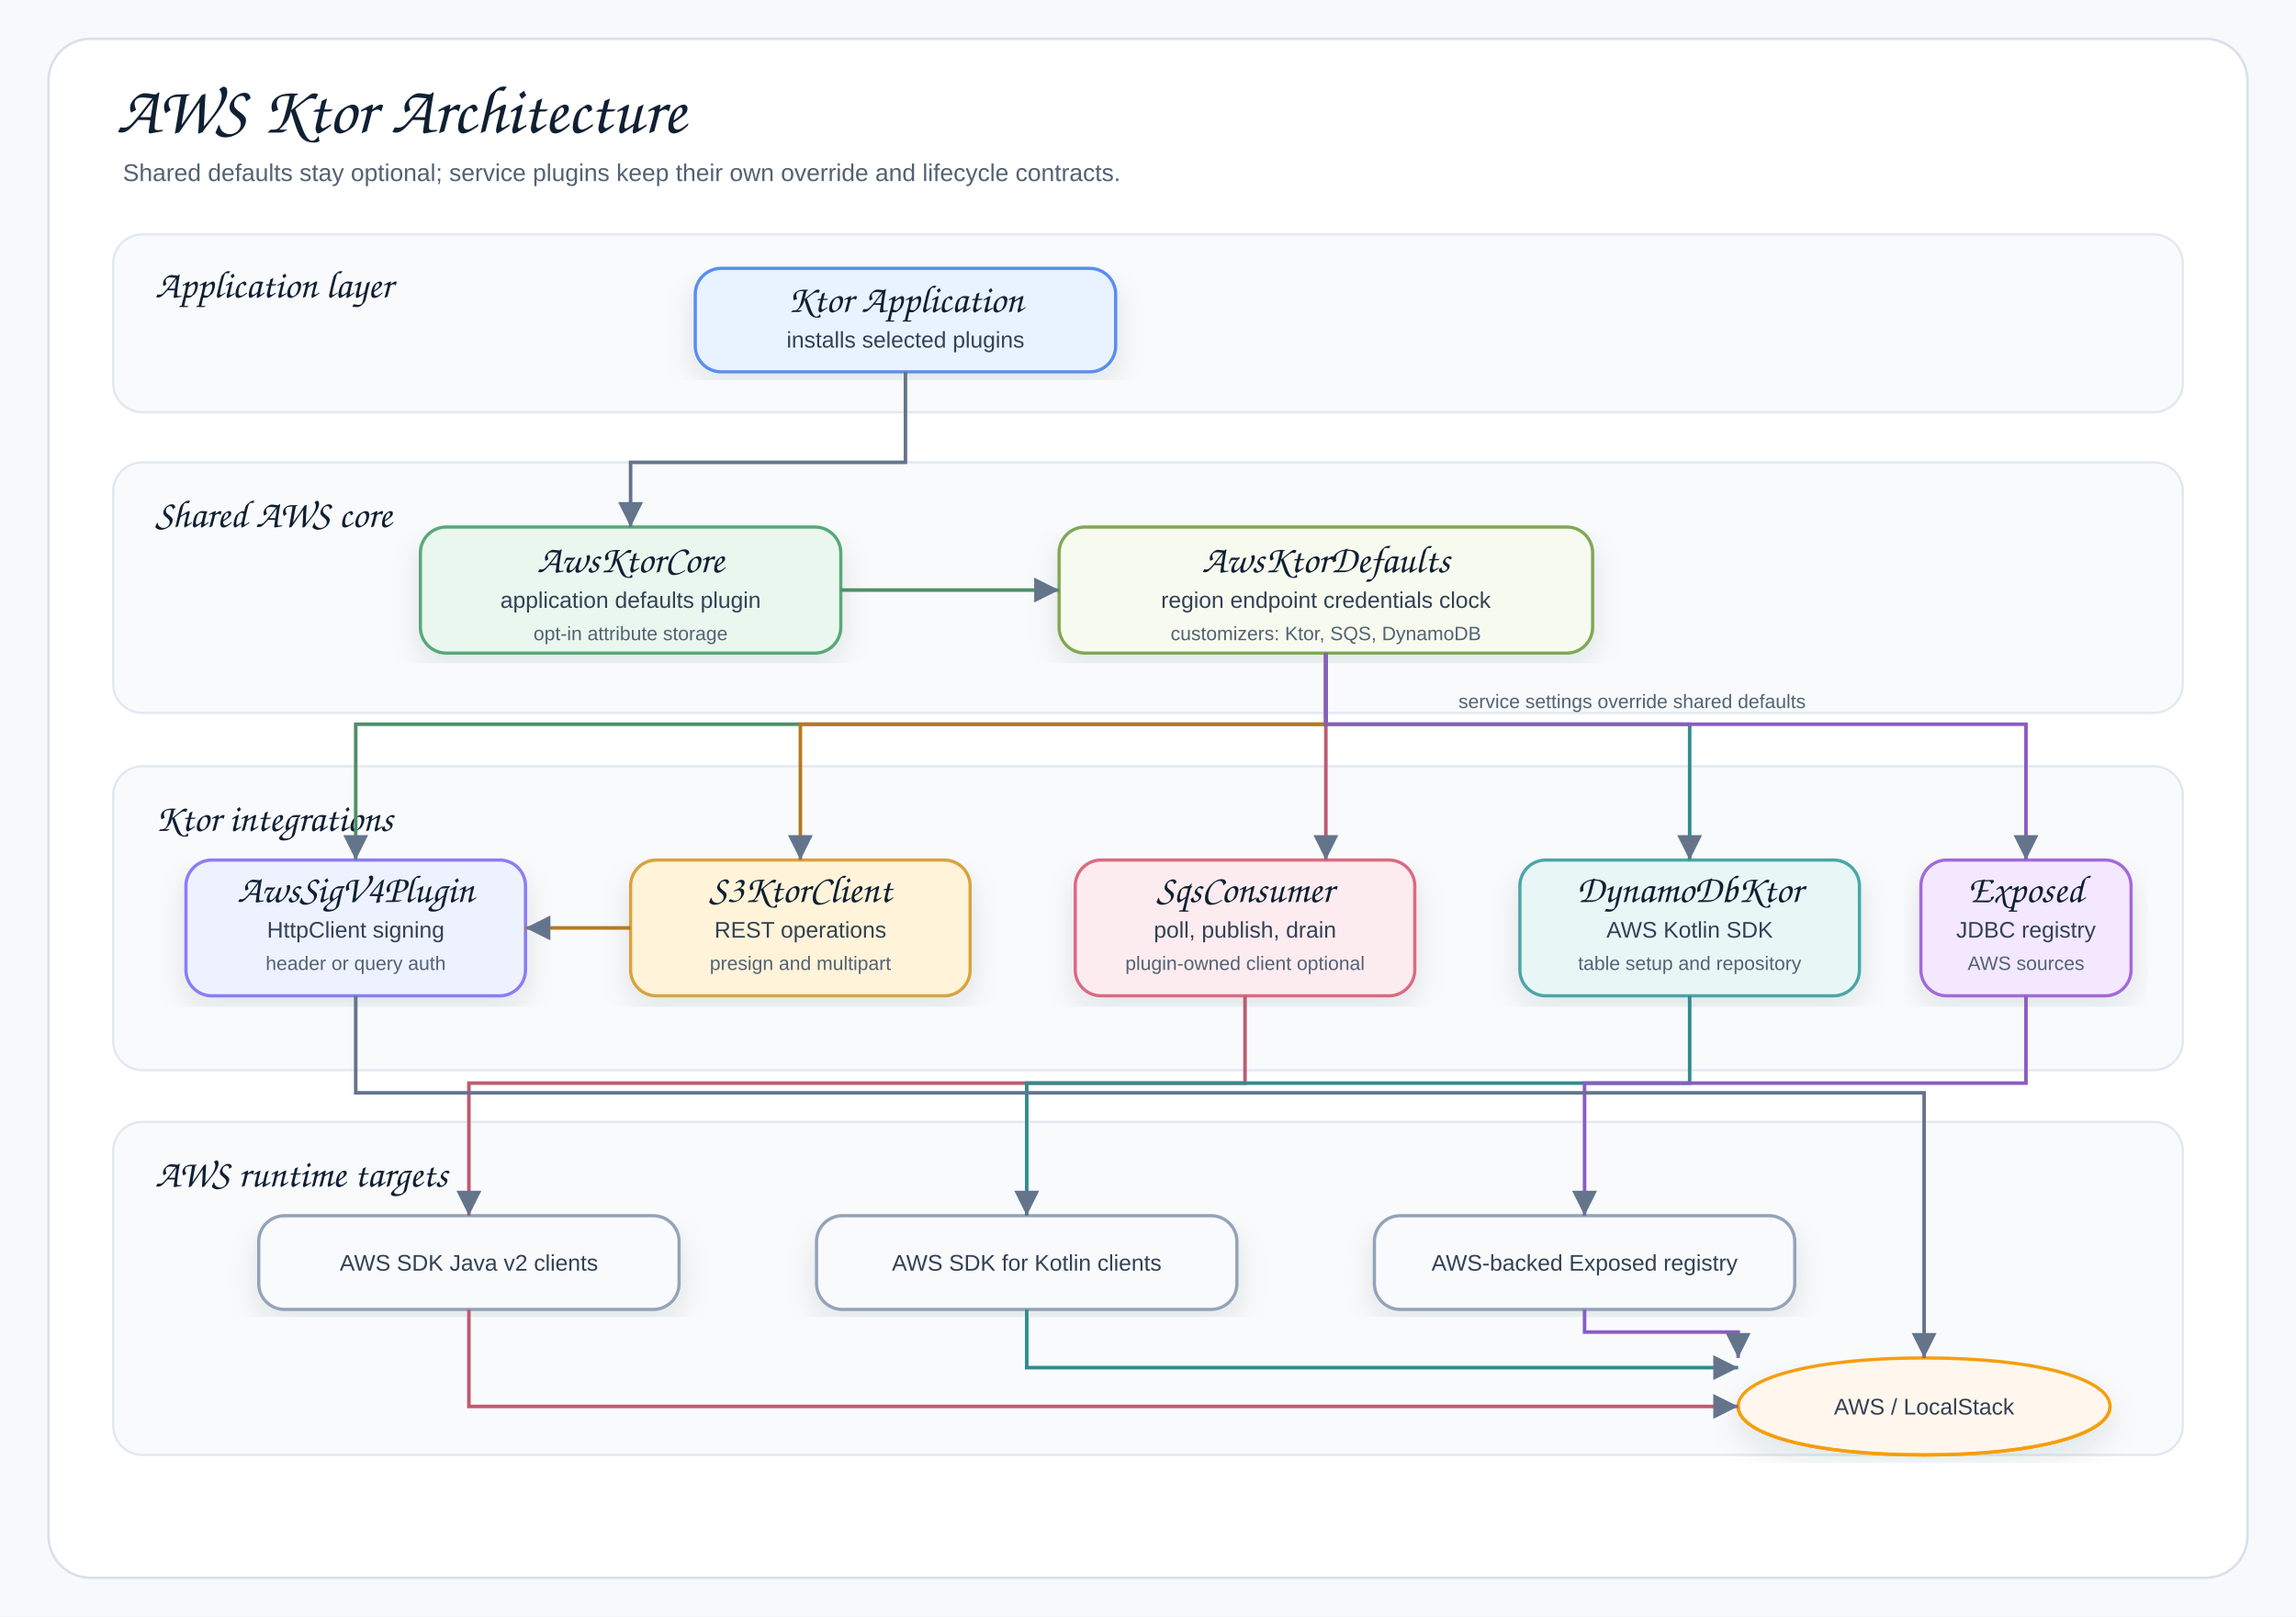
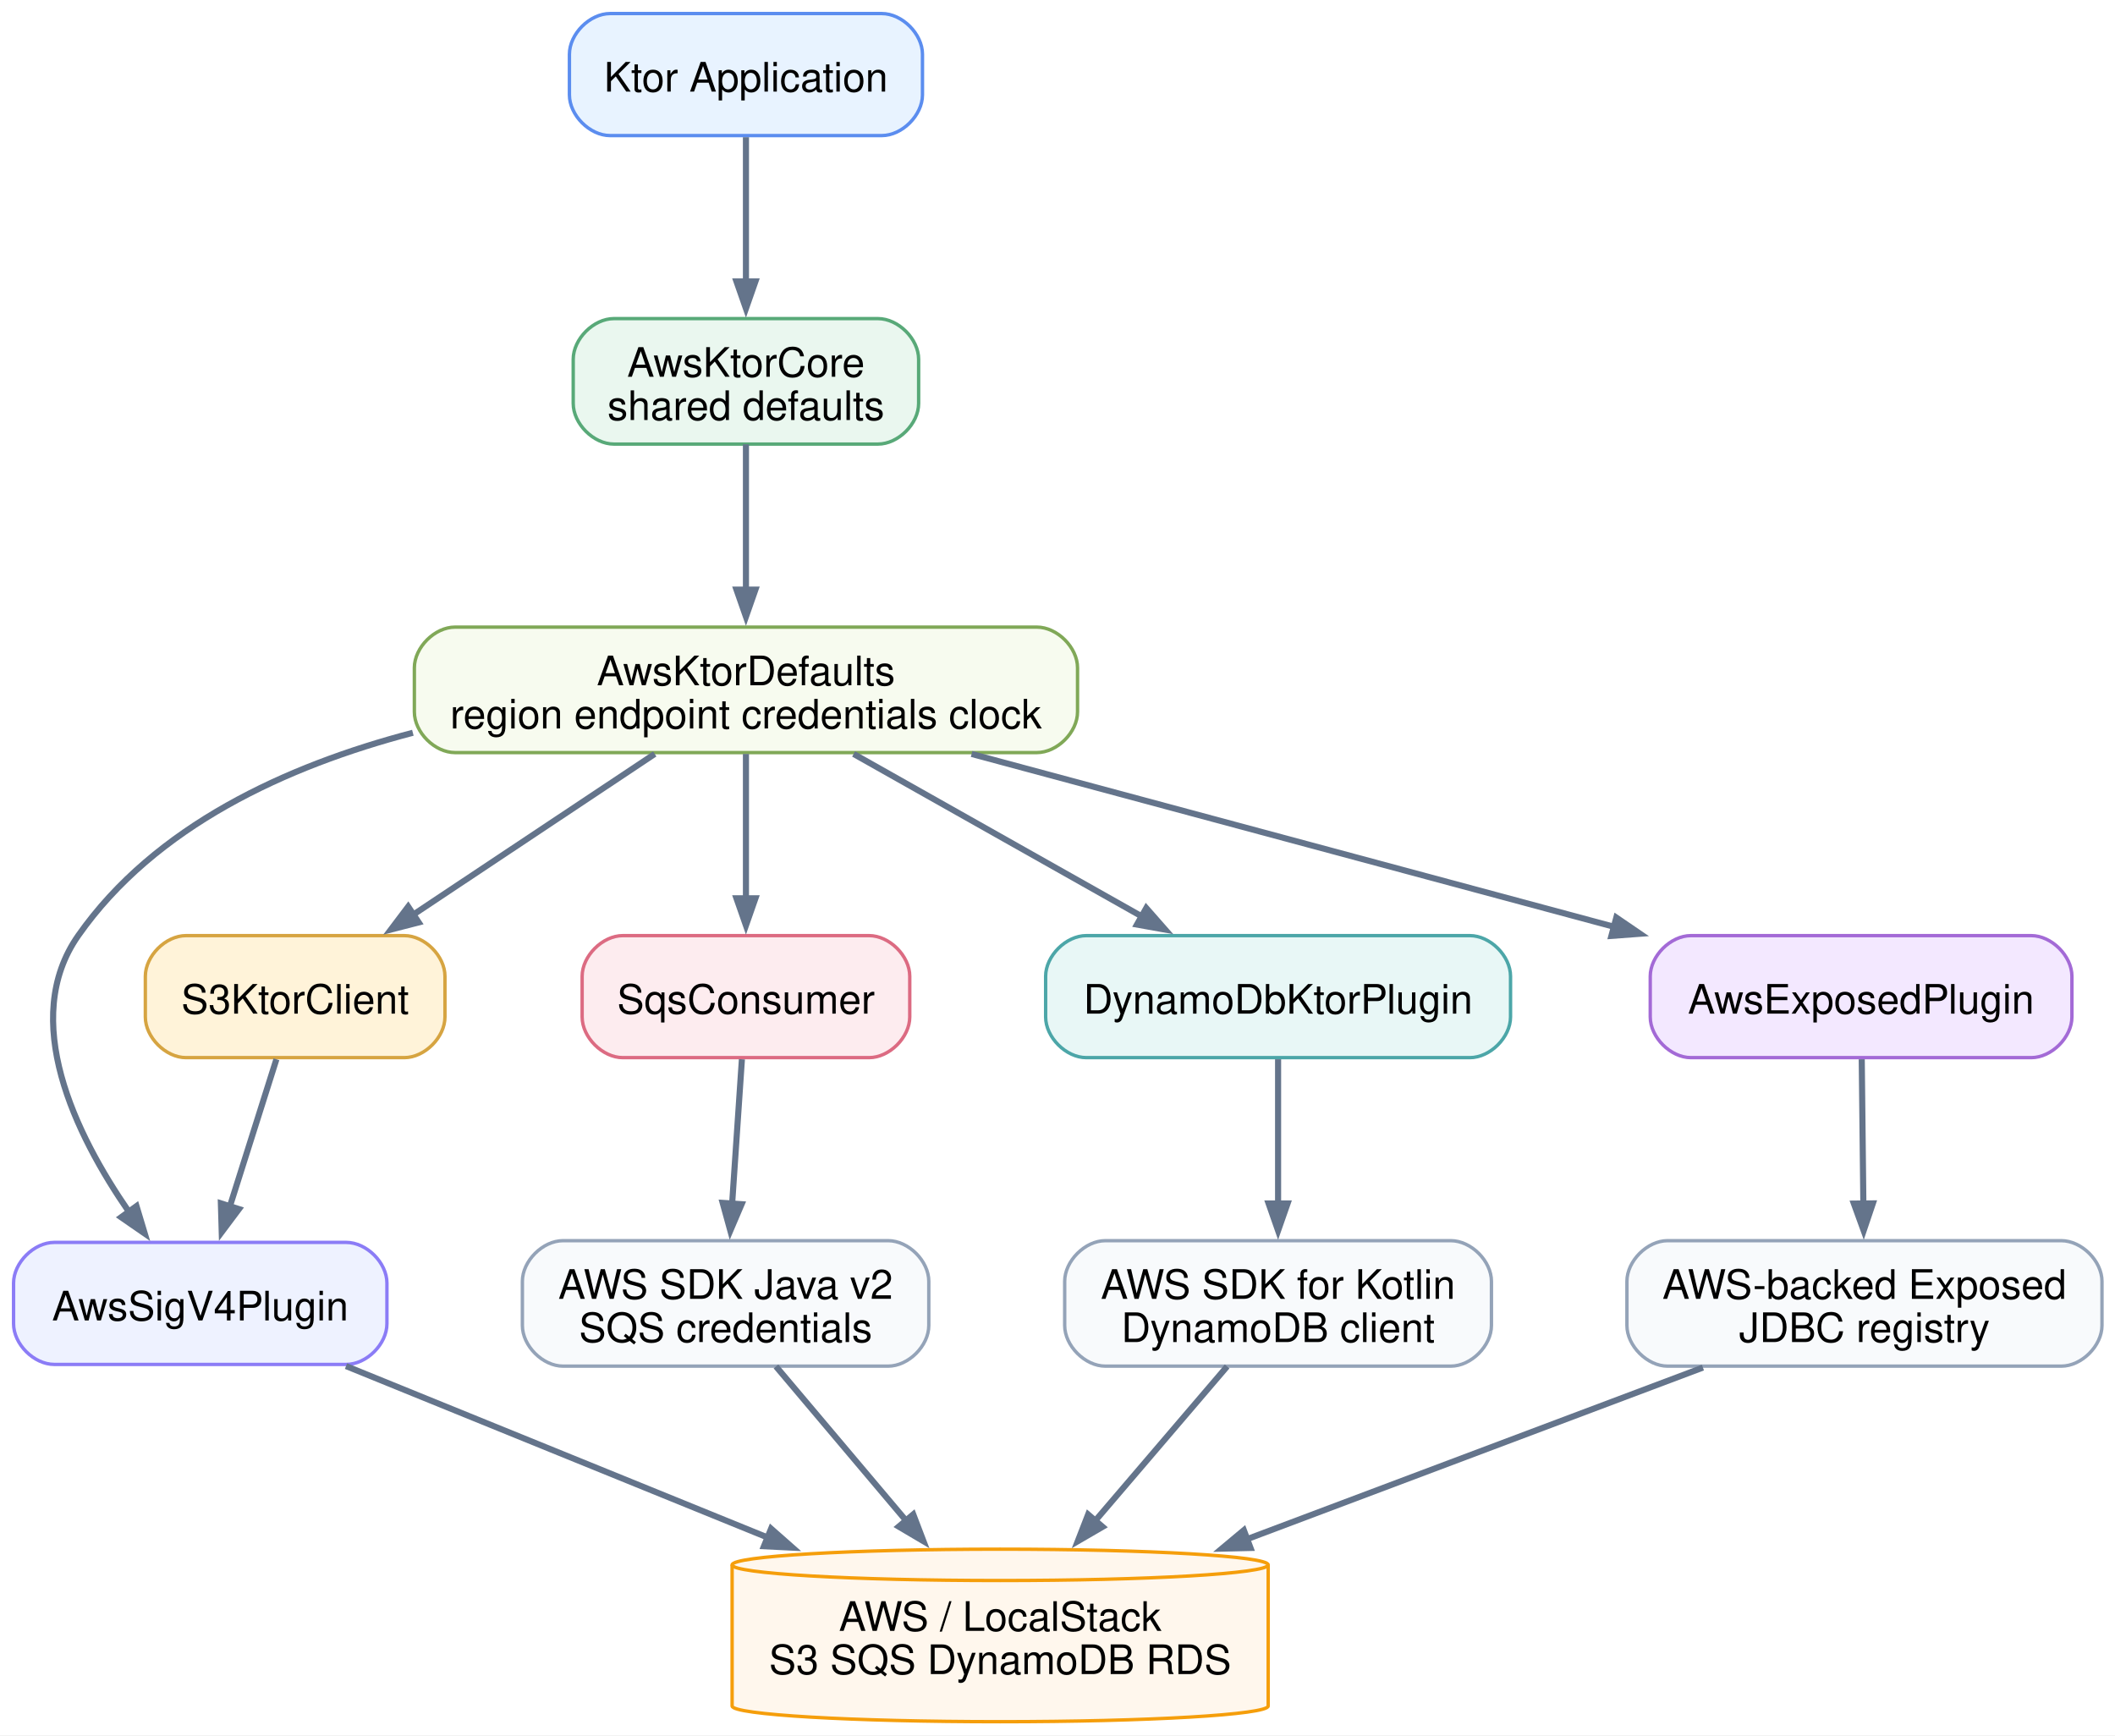
- <svg xmlns="http://www.w3.org/2000/svg" width="1420" height="1000" viewBox="0 0 1420 1000" role="img" aria-label="AWS Ktor Architecture">
-   <defs>
-     <filter id="shadow" x="-8%" y="-8%" width="116%" height="116%">
-       <feDropShadow dx="0" dy="8" stdDeviation="9" flood-color="#1f2937" flood-opacity="0.10" />
-     </filter>
-     <marker id="arrow" markerWidth="9" markerHeight="9" refX="8" refY="4.5" orient="auto" markerUnits="strokeWidth">
-       <path d="M1,1 L8,4.5 L1,8 Z" fill="#64748b" />
-     </marker>
-     <style>
-       .canvas{fill:#f7f9fc}
-       .frame{fill:#fff;stroke:#d8e0ea;stroke-width:1.5}
-       .title{font-family:"Architects Daughter","Comic Sans MS","Comic Sans",cursive;font-size:42px;fill:#102033}
-       .subtitle{font-family:"Comic Mono","Comic Sans MS","Comic Neue",Arial,sans-serif;font-size:15px;fill:#536273}
-       .bandLabel{font-family:"Architects Daughter","Comic Sans MS","Comic Sans",cursive;font-size:24px;fill:#102033}
-       .cardTitle{font-family:"Architects Daughter","Comic Sans MS","Comic Sans",cursive;font-size:24px;fill:#102033}
-       .cardText{font-family:"Comic Mono","Comic Sans MS","Comic Neue",Arial,sans-serif;font-size:14px;fill:#334155}
-       .smallText{font-family:"Comic Mono","Comic Sans MS","Comic Neue",Arial,sans-serif;font-size:12px;fill:#536273}
-       .card{filter:url(#shadow);stroke-width:2}
-       .band{fill:#f8fafc;stroke:#e2e8f0;stroke-width:1.4}
-       .line{fill:none;stroke:#64748b;stroke-width:2.2;marker-end:url(#arrow)}
-       .lineGreen{fill:none;stroke:#4f8f68;stroke-width:2.2;marker-end:url(#arrow)}
-       .lineAmber{fill:none;stroke:#b7791f;stroke-width:2.2;marker-end:url(#arrow)}
-       .linePink{fill:none;stroke:#be5a70;stroke-width:2.2;marker-end:url(#arrow)}
-       .lineTeal{fill:none;stroke:#318b8d;stroke-width:2.2;marker-end:url(#arrow)}
-       .lineLavender{fill:none;stroke:#8b5cc2;stroke-width:2.2;marker-end:url(#arrow)}
-     </style>
-   </defs>
-   <rect class="canvas" width="1420" height="1000" />
-   <rect class="frame" x="30" y="24" width="1360" height="952" rx="26" />
-   <text class="title" x="72" y="82">AWS Ktor Architecture</text>
-   <text class="subtitle" x="76" y="112">Shared defaults stay optional; service plugins keep their own override and lifecycle contracts.</text>
-   <rect class="band" x="70" y="145" width="1280" height="110" rx="18" />
-   <text class="bandLabel" x="96" y="184">Application layer</text>
-   <rect class="card" x="430" y="166" width="260" height="64" rx="16" fill="#E8F3FF" stroke="#5B8DEF" />
-   <text class="cardTitle" x="560" y="193" text-anchor="middle">Ktor Application</text>
-   <text class="cardText" x="560" y="215" text-anchor="middle">installs selected plugins</text>
-   <rect class="band" x="70" y="286" width="1280" height="155" rx="18" />
-   <text class="bandLabel" x="96" y="326">Shared AWS core</text>
-   <rect class="card" x="260" y="326" width="260" height="78" rx="16" fill="#EAF7EF" stroke="#58A978" />
-   <text class="cardTitle" x="390" y="354" text-anchor="middle">AwsKtorCore</text>
-   <text class="cardText" x="390" y="376" text-anchor="middle">application defaults plugin</text>
-   <text class="smallText" x="390" y="396" text-anchor="middle">opt-in attribute storage</text>
-   <rect class="card" x="655" y="326" width="330" height="78" rx="16" fill="#F7FBEF" stroke="#80A857" />
-   <text class="cardTitle" x="820" y="354" text-anchor="middle">AwsKtorDefaults</text>
-   <text class="cardText" x="820" y="376" text-anchor="middle">region endpoint credentials clock</text>
-   <text class="smallText" x="820" y="396" text-anchor="middle">customizers: Ktor, SQS, DynamoDB</text>
-   <rect class="band" x="70" y="474" width="1280" height="188" rx="18" />
-   <text class="bandLabel" x="96" y="514">Ktor integrations</text>
-   <rect class="card" x="115" y="532" width="210" height="84" rx="16" fill="#EEF2FF" stroke="#8B7CF6" />
-   <text class="cardTitle" x="220" y="558" text-anchor="middle">AwsSigV4Plugin</text>
-   <text class="cardText" x="220" y="580" text-anchor="middle">HttpClient signing</text>
-   <text class="smallText" x="220" y="600" text-anchor="middle">header or query auth</text>
-   <rect class="card" x="390" y="532" width="210" height="84" rx="16" fill="#FFF3D9" stroke="#D6A441" />
-   <text class="cardTitle" x="495" y="558" text-anchor="middle">S3KtorClient</text>
-   <text class="cardText" x="495" y="580" text-anchor="middle">REST operations</text>
-   <text class="smallText" x="495" y="600" text-anchor="middle">presign and multipart</text>
-   <rect class="card" x="665" y="532" width="210" height="84" rx="16" fill="#FDECEF" stroke="#DC6B82" />
-   <text class="cardTitle" x="770" y="558" text-anchor="middle">SqsConsumer</text>
-   <text class="cardText" x="770" y="580" text-anchor="middle">poll, publish, drain</text>
-   <text class="smallText" x="770" y="600" text-anchor="middle">plugin-owned client optional</text>
-   <rect class="card" x="940" y="532" width="210" height="84" rx="16" fill="#E8F7F6" stroke="#4CA6A8" />
-   <text class="cardTitle" x="1045" y="558" text-anchor="middle">DynamoDbKtor</text>
-   <text class="cardText" x="1045" y="580" text-anchor="middle">AWS Kotlin SDK</text>
-   <text class="smallText" x="1045" y="600" text-anchor="middle">table setup and repository</text>
-   <rect class="card" x="1188" y="532" width="130" height="84" rx="16" fill="#F3E8FF" stroke="#A36AD6" />
-   <text class="cardTitle" x="1253" y="558" text-anchor="middle">Exposed</text>
-   <text class="cardText" x="1253" y="580" text-anchor="middle">JDBC registry</text>
-   <text class="smallText" x="1253" y="600" text-anchor="middle">AWS sources</text>
-   <rect class="band" x="70" y="694" width="1280" height="206" rx="18" />
-   <text class="bandLabel" x="96" y="734">AWS runtime targets</text>
-   <rect class="card" x="160" y="752" width="260" height="58" rx="16" fill="#F8FAFC" stroke="#94A3B8" />
-   <text class="cardText" x="290" y="786" text-anchor="middle">AWS SDK Java v2 clients</text>
-   <rect class="card" x="505" y="752" width="260" height="58" rx="16" fill="#F8FAFC" stroke="#94A3B8" />
-   <text class="cardText" x="635" y="786" text-anchor="middle">AWS SDK for Kotlin clients</text>
-   <rect class="card" x="850" y="752" width="260" height="58" rx="16" fill="#F8FAFC" stroke="#94A3B8" />
-   <text class="cardText" x="980" y="786" text-anchor="middle">AWS-backed Exposed registry</text>
-   <path d="M1190 840 C1260 840 1305 853 1305 870 C1305 887 1260 900 1190 900 C1120 900 1075 887 1075 870 C1075 853 1120 840 1190 840 Z" fill="#FFF7ED" stroke="#F59E0B" stroke-width="2" filter="url(#shadow)" />
-   <path d="M1075 870 C1075 887 1120 900 1190 900 C1260 900 1305 887 1305 870" fill="none" stroke="#F59E0B" stroke-width="2" />
-   <text class="cardText" x="1190" y="875" text-anchor="middle">AWS / LocalStack</text>
-   <path class="line" d="M560 230 L560 286 L390 286 L390 326" />
-   <path class="lineGreen" d="M520 365 L655 365" />
-   <path class="lineGreen" d="M820 404 L820 448 L220 448 L220 532" />
-   <path class="lineAmber" d="M820 404 L820 448 L495 448 L495 532" />
-   <path class="linePink" d="M820 404 L820 532" />
-   <path class="lineTeal" d="M820 404 L820 448 L1045 448 L1045 532" />
-   <path class="lineLavender" d="M820 404 L820 448 L1253 448 L1253 532" />
-   <path class="lineAmber" d="M390 574 L325 574" />
-   <path class="linePink" d="M770 616 L770 670 L290 670 L290 752" />
-   <path class="lineTeal" d="M1045 616 L1045 670 L635 670 L635 752" />
-   <path class="lineLavender" d="M1253 616 L1253 670 L980 670 L980 752" />
-   <path class="line" d="M220 616 L220 676 L1190 676 L1190 840" />
-   <path class="linePink" d="M290 810 L290 870 L1075 870" />
-   <path class="lineTeal" d="M635 810 L635 846 L1075 846" />
-   <path class="lineLavender" d="M980 810 L980 824 L1075 824 L1075 840" />
-   <text class="smallText" x="902" y="438">service settings override shared defaults</text>
+ <svg xmlns="http://www.w3.org/2000/svg" width="624pt" height="512pt" viewBox="0.00 0.00 624.00 512.00">
+   <g id="graph0" class="graph" transform="scale(1 1) rotate(0) translate(4 507.96)">
+     <polygon fill="#ffffff" stroke="none" points="-4,4 -4,-507.96 620.16,-507.96 620.16,4 -4,4" />
+     <g id="node1" class="node">
+       <path fill="#e8f3ff" stroke="#5b8def" d="M256.16,-503.96C256.16,-503.96 176,-503.96 176,-503.96 170,-503.96 164,-497.96 164,-491.96 164,-491.96 164,-479.96 164,-479.96 164,-473.96 170,-467.96 176,-467.96 176,-467.96 256.16,-467.96 256.16,-467.96 262.16,-467.96 268.16,-473.96 268.16,-479.96 268.16,-479.96 268.16,-491.96 268.16,-491.96 268.16,-497.96 262.16,-503.96 256.16,-503.96" />
+       <text xml:space="preserve" text-anchor="middle" x="216.08" y="-480.94" font-family="Helvetica,sans-Serif" font-size="12.00">Ktor Application</text>
+     </g>
+     <g id="node2" class="node">
+       <path fill="#eaf7ef" stroke="#58a978" d="M255.03,-413.96C255.03,-413.96 177.12,-413.96 177.12,-413.96 171.12,-413.96 165.12,-407.96 165.12,-401.96 165.12,-401.96 165.12,-388.94 165.12,-388.94 165.12,-382.94 171.12,-376.94 177.12,-376.94 177.12,-376.94 255.03,-376.94 255.03,-376.94 261.03,-376.94 267.03,-382.94 267.03,-388.94 267.03,-388.94 267.03,-401.96 267.03,-401.96 267.03,-407.96 261.03,-413.96 255.03,-413.96" />
+       <text xml:space="preserve" text-anchor="middle" x="216.08" y="-396.8" font-family="Helvetica,sans-Serif" font-size="12.00">AwsKtorCore</text>
+       <text xml:space="preserve" text-anchor="middle" x="216.08" y="-384.05" font-family="Helvetica,sans-Serif" font-size="12.00">shared defaults</text>
+     </g>
+     <g id="edge1" class="edge">
+       <path fill="none" stroke="#64748b" stroke-width="1.8" d="M216.08,-467.48C216.08,-455.31 216.08,-438.82 216.08,-424.8" />
+       <polygon fill="#64748b" stroke="#64748b" stroke-width="1.8" points="218.88,-424.93 216.08,-416.93 213.28,-424.93 218.88,-424.93" />
+     </g>
+     <g id="node3" class="node">
+       <path fill="#f7fbef" stroke="#80a857" d="M301.91,-322.94C301.91,-322.94 130.25,-322.94 130.25,-322.94 124.25,-322.94 118.25,-316.94 118.25,-310.94 118.25,-310.94 118.25,-297.92 118.25,-297.92 118.25,-291.92 124.25,-285.92 130.25,-285.92 130.25,-285.92 301.91,-285.92 301.91,-285.92 307.91,-285.92 313.91,-291.92 313.91,-297.92 313.91,-297.92 313.91,-310.94 313.91,-310.94 313.91,-316.94 307.91,-322.94 301.91,-322.94" />
+       <text xml:space="preserve" text-anchor="middle" x="216.08" y="-305.78" font-family="Helvetica,sans-Serif" font-size="12.00">AwsKtorDefaults</text>
+       <text xml:space="preserve" text-anchor="middle" x="216.08" y="-293.03" font-family="Helvetica,sans-Serif" font-size="12.00">region endpoint credentials clock</text>
+     </g>
+     <g id="edge2" class="edge">
+       <path fill="none" stroke="#64748b" stroke-width="1.8" d="M216.08,-376.87C216.08,-364.63 216.08,-348.05 216.08,-333.94" />
+       <polygon fill="#64748b" stroke="#64748b" stroke-width="1.8" points="218.88,-334.01 216.08,-326.01 213.28,-334.01 218.88,-334.01" />
+     </g>
+     <g id="node4" class="node">
+       <path fill="#eef2ff" stroke="#8b7cf6" d="M98.16,-141.41C98.16,-141.41 12,-141.41 12,-141.41 6,-141.41 0,-135.41 0,-129.41 0,-129.41 0,-117.41 0,-117.41 0,-111.41 6,-105.41 12,-105.41 12,-105.41 98.16,-105.41 98.16,-105.41 104.16,-105.41 110.16,-111.41 110.16,-117.41 110.16,-117.41 110.16,-129.41 110.16,-129.41 110.16,-135.41 104.16,-141.41 98.16,-141.41" />
+       <text xml:space="preserve" text-anchor="middle" x="55.08" y="-118.39" font-family="Helvetica,sans-Serif" font-size="12.00">AwsSigV4Plugin</text>
+     </g>
+     <g id="edge3" class="edge">
+       <path fill="none" stroke="#64748b" stroke-width="1.8" d="M117.81,-291.77C80.58,-282.02 41.74,-264.25 19.08,-231.92 1.73,-207.16 18.16,-173.41 34.08,-150.37" />
+       <polygon fill="#64748b" stroke="#64748b" stroke-width="1.8" points="36.27,-152.12 38.71,-144.01 31.74,-148.83 36.27,-152.12" />
+     </g>
+     <g id="node5" class="node">
+       <path fill="#fff3d9" stroke="#d6a441" d="M115.28,-231.92C115.28,-231.92 50.88,-231.92 50.88,-231.92 44.87,-231.92 38.88,-225.92 38.88,-219.92 38.88,-219.92 38.88,-207.92 38.88,-207.92 38.88,-201.92 44.88,-195.92 50.88,-195.92 50.88,-195.92 115.28,-195.92 115.28,-195.92 121.28,-195.92 127.28,-201.92 127.28,-207.92 127.28,-207.92 127.28,-219.92 127.28,-219.92 127.28,-225.92 121.28,-231.92 115.28,-231.92" />
+       <text xml:space="preserve" text-anchor="middle" x="83.08" y="-208.9" font-family="Helvetica,sans-Serif" font-size="12.00">S3KtorClient</text>
+     </g>
+     <g id="edge4" class="edge">
+       <path fill="none" stroke="#64748b" stroke-width="1.8" d="M189.17,-285.52C168.62,-271.85 140.14,-252.9 117.87,-238.07" />
+       <polygon fill="#64748b" stroke="#64748b" stroke-width="1.8" points="119.53,-235.82 111.32,-233.71 116.43,-240.48 119.53,-235.82" />
+     </g>
+     <g id="node6" class="node">
+       <path fill="#fdecef" stroke="#dc6b82" d="M252.41,-231.92C252.41,-231.92 179.75,-231.92 179.75,-231.92 173.75,-231.92 167.75,-225.92 167.75,-219.92 167.75,-219.92 167.75,-207.92 167.75,-207.92 167.75,-201.92 173.75,-195.92 179.75,-195.92 179.75,-195.92 252.41,-195.92 252.41,-195.92 258.41,-195.92 264.41,-201.92 264.41,-207.92 264.41,-207.92 264.41,-219.92 264.41,-219.92 264.41,-225.92 258.41,-231.92 252.41,-231.92" />
+       <text xml:space="preserve" text-anchor="middle" x="216.08" y="-208.9" font-family="Helvetica,sans-Serif" font-size="12.00">SqsConsumer</text>
+     </g>
+     <g id="edge5" class="edge">
+       <path fill="none" stroke="#64748b" stroke-width="1.8" d="M216.08,-285.52C216.08,-273.24 216.08,-256.72 216.08,-242.74" />
+       <polygon fill="#64748b" stroke="#64748b" stroke-width="1.8" points="218.88,-242.93 216.08,-234.93 213.28,-242.93 218.88,-242.93" />
+     </g>
+     <g id="node7" class="node">
+       <path fill="#e8f7f6" stroke="#4ca6a8" d="M429.66,-231.92C429.66,-231.92 316.5,-231.92 316.5,-231.92 310.5,-231.92 304.5,-225.92 304.5,-219.92 304.5,-219.92 304.5,-207.92 304.5,-207.92 304.5,-201.92 310.5,-195.92 316.5,-195.92 316.5,-195.92 429.66,-195.92 429.66,-195.92 435.66,-195.92 441.66,-201.92 441.66,-207.92 441.66,-207.92 441.66,-219.92 441.66,-219.92 441.66,-225.92 435.66,-231.92 429.66,-231.92" />
+       <text xml:space="preserve" text-anchor="middle" x="373.08" y="-208.9" font-family="Helvetica,sans-Serif" font-size="12.00">DynamoDbKtorPlugin</text>
+     </g>
+     <g id="edge6" class="edge">
+       <path fill="none" stroke="#64748b" stroke-width="1.8" d="M247.85,-285.52C272.46,-271.65 306.7,-252.35 333.15,-237.43" />
+       <polygon fill="#64748b" stroke="#64748b" stroke-width="1.8" points="334.19,-240.06 339.79,-233.69 331.44,-235.18 334.19,-240.06" />
+     </g>
+     <g id="node8" class="node">
+       <path fill="#f3e8ff" stroke="#a36ad6" d="M595.29,-231.92C595.29,-231.92 494.88,-231.92 494.88,-231.92 488.88,-231.92 482.88,-225.92 482.88,-219.92 482.88,-219.92 482.88,-207.92 482.88,-207.92 482.88,-201.92 488.88,-195.92 494.88,-195.92 494.88,-195.92 595.29,-195.92 595.29,-195.92 601.29,-195.92 607.29,-201.92 607.29,-207.92 607.29,-207.92 607.29,-219.92 607.29,-219.92 607.29,-225.92 601.29,-231.92 595.29,-231.92" />
+       <text xml:space="preserve" text-anchor="middle" x="545.08" y="-208.9" font-family="Helvetica,sans-Serif" font-size="12.00">AwsExposedPlugin</text>
+     </g>
+     <g id="edge7" class="edge">
+       <path fill="none" stroke="#64748b" stroke-width="1.8" d="M282.66,-285.52C337.63,-270.73 415.54,-249.77 472.18,-234.53" />
+       <polygon fill="#64748b" stroke="#64748b" stroke-width="1.8" points="472.87,-237.25 479.87,-232.47 471.42,-231.84 472.87,-237.25" />
+     </g>
+     <g id="node12" class="node">
+       <path fill="#fff7ed" stroke="#f59e0b" d="M370.16,-46.27C370.16,-48.83 334.72,-50.9 291.08,-50.9 247.44,-50.9 212,-48.83 212,-46.27 212,-46.27 212,-4.63 212,-4.63 212,-2.07 247.44,0 291.08,0 334.72,0 370.16,-2.07 370.16,-4.63 370.16,-4.63 370.16,-46.27 370.16,-46.27" />
+       <path fill="none" stroke="#f59e0b" d="M370.16,-46.27C370.16,-43.72 334.72,-41.65 291.08,-41.65 247.44,-41.65 212,-43.72 212,-46.27" />
+       <text xml:space="preserve" text-anchor="middle" x="291.08" y="-26.8" font-family="Helvetica,sans-Serif" font-size="12.00">AWS / LocalStack</text>
+       <text xml:space="preserve" text-anchor="middle" x="291.08" y="-14.05" font-family="Helvetica,sans-Serif" font-size="12.00">S3 SQS DynamoDB RDS</text>
+     </g>
+     <g id="edge12" class="edge">
+       <path fill="none" stroke="#64748b" stroke-width="1.8" d="M98.09,-104.92C132.85,-90.79 182.43,-70.63 222.64,-54.28" />
+       <polygon fill="#64748b" stroke="#64748b" stroke-width="1.8" points="223.5,-56.95 229.85,-51.35 221.39,-51.77 223.5,-56.95" />
+     </g>
+     <g id="edge8" class="edge">
+       <path fill="none" stroke="#64748b" stroke-width="1.8" d="M77.55,-195.44C73.64,-183.07 68.31,-166.24 63.83,-152.07" />
+       <polygon fill="#64748b" stroke="#64748b" stroke-width="1.8" points="66.5,-151.24 61.42,-144.46 61.17,-152.93 66.5,-151.24" />
+     </g>
+     <g id="node9" class="node">
+       <path fill="#f8fafc" stroke="#94a3b8" d="M258.03,-141.92C258.03,-141.92 162.12,-141.92 162.12,-141.92 156.12,-141.92 150.12,-135.92 150.12,-129.92 150.12,-129.92 150.12,-116.9 150.12,-116.9 150.12,-110.9 156.12,-104.9 162.12,-104.9 162.12,-104.9 258.03,-104.9 258.03,-104.9 264.03,-104.9 270.03,-110.9 270.03,-116.9 270.03,-116.9 270.03,-129.92 270.03,-129.92 270.03,-135.92 264.03,-141.92 258.03,-141.92" />
+       <text xml:space="preserve" text-anchor="middle" x="210.08" y="-124.76" font-family="Helvetica,sans-Serif" font-size="12.00">AWS SDK Java v2</text>
+       <text xml:space="preserve" text-anchor="middle" x="210.08" y="-112.01" font-family="Helvetica,sans-Serif" font-size="12.00">SQS credentials</text>
+     </g>
+     <g id="edge9" class="edge">
+       <path fill="none" stroke="#64748b" stroke-width="1.8" d="M214.89,-195.44C214.07,-183.27 212.95,-166.78 212,-152.76" />
+       <polygon fill="#64748b" stroke="#64748b" stroke-width="1.8" points="214.8,-152.68 211.47,-144.88 209.22,-153.06 214.8,-152.68" />
+     </g>
+     <g id="node10" class="node">
+       <path fill="#f8fafc" stroke="#94a3b8" d="M424.03,-141.92C424.03,-141.92 322.12,-141.92 322.12,-141.92 316.12,-141.92 310.12,-135.92 310.12,-129.92 310.12,-129.92 310.12,-116.9 310.12,-116.9 310.12,-110.9 316.12,-104.9 322.12,-104.9 322.12,-104.9 424.03,-104.9 424.03,-104.9 430.03,-104.9 436.03,-110.9 436.03,-116.9 436.03,-116.9 436.03,-129.92 436.03,-129.92 436.03,-135.92 430.03,-141.92 424.03,-141.92" />
+       <text xml:space="preserve" text-anchor="middle" x="373.08" y="-124.76" font-family="Helvetica,sans-Serif" font-size="12.00">AWS SDK for Kotlin</text>
+       <text xml:space="preserve" text-anchor="middle" x="373.08" y="-112.01" font-family="Helvetica,sans-Serif" font-size="12.00">DynamoDB client</text>
+     </g>
+     <g id="edge10" class="edge">
+       <path fill="none" stroke="#64748b" stroke-width="1.8" d="M373.08,-195.44C373.08,-183.27 373.08,-166.78 373.08,-152.76" />
+       <polygon fill="#64748b" stroke="#64748b" stroke-width="1.8" points="375.88,-152.89 373.08,-144.89 370.28,-152.89 375.88,-152.89" />
+     </g>
+     <g id="node11" class="node">
+       <path fill="#f8fafc" stroke="#94a3b8" d="M604.16,-141.92C604.16,-141.92 488,-141.92 488,-141.92 482,-141.92 476,-135.92 476,-129.92 476,-129.92 476,-116.9 476,-116.9 476,-110.9 482,-104.9 488,-104.9 488,-104.9 604.16,-104.9 604.16,-104.9 610.16,-104.9 616.16,-110.9 616.16,-116.9 616.16,-116.9 616.16,-129.92 616.16,-129.92 616.16,-135.92 610.16,-141.92 604.16,-141.92" />
+       <text xml:space="preserve" text-anchor="middle" x="546.08" y="-124.76" font-family="Helvetica,sans-Serif" font-size="12.00">AWS-backed Exposed</text>
+       <text xml:space="preserve" text-anchor="middle" x="546.08" y="-112.01" font-family="Helvetica,sans-Serif" font-size="12.00">JDBC registry</text>
+     </g>
+     <g id="edge11" class="edge">
+       <path fill="none" stroke="#64748b" stroke-width="1.8" d="M545.28,-195.44C545.42,-183.27 545.6,-166.78 545.76,-152.76" />
+       <polygon fill="#64748b" stroke="#64748b" stroke-width="1.8" points="548.56,-152.92 545.85,-144.89 542.96,-152.86 548.56,-152.92" />
+     </g>
+     <g id="edge13" class="edge">
+       <path fill="none" stroke="#64748b" stroke-width="1.8" d="M224.94,-104.81C235.65,-92.12 250.43,-74.61 263.3,-59.36" />
+       <polygon fill="#64748b" stroke="#64748b" stroke-width="1.8" points="265.44,-61.17 268.46,-53.25 261.16,-57.56 265.44,-61.17" />
+     </g>
+     <g id="edge14" class="edge">
+       <path fill="none" stroke="#64748b" stroke-width="1.8" d="M358.04,-104.81C347.09,-92 331.96,-74.29 318.84,-58.94" />
+       <polygon fill="#64748b" stroke="#64748b" stroke-width="1.8" points="321.3,-57.5 313.97,-53.24 317.04,-61.14 321.3,-57.5" />
+     </g>
+     <g id="edge15" class="edge">
+       <path fill="none" stroke="#64748b" stroke-width="1.8" d="M498.42,-104.48C460.57,-90.23 407.02,-70.08 363.82,-53.82" />
+       <polygon fill="#64748b" stroke="#64748b" stroke-width="1.8" points="364.95,-51.26 356.47,-51.06 362.98,-56.5 364.95,-51.26" />
+     </g>
+   </g>
</svg>
